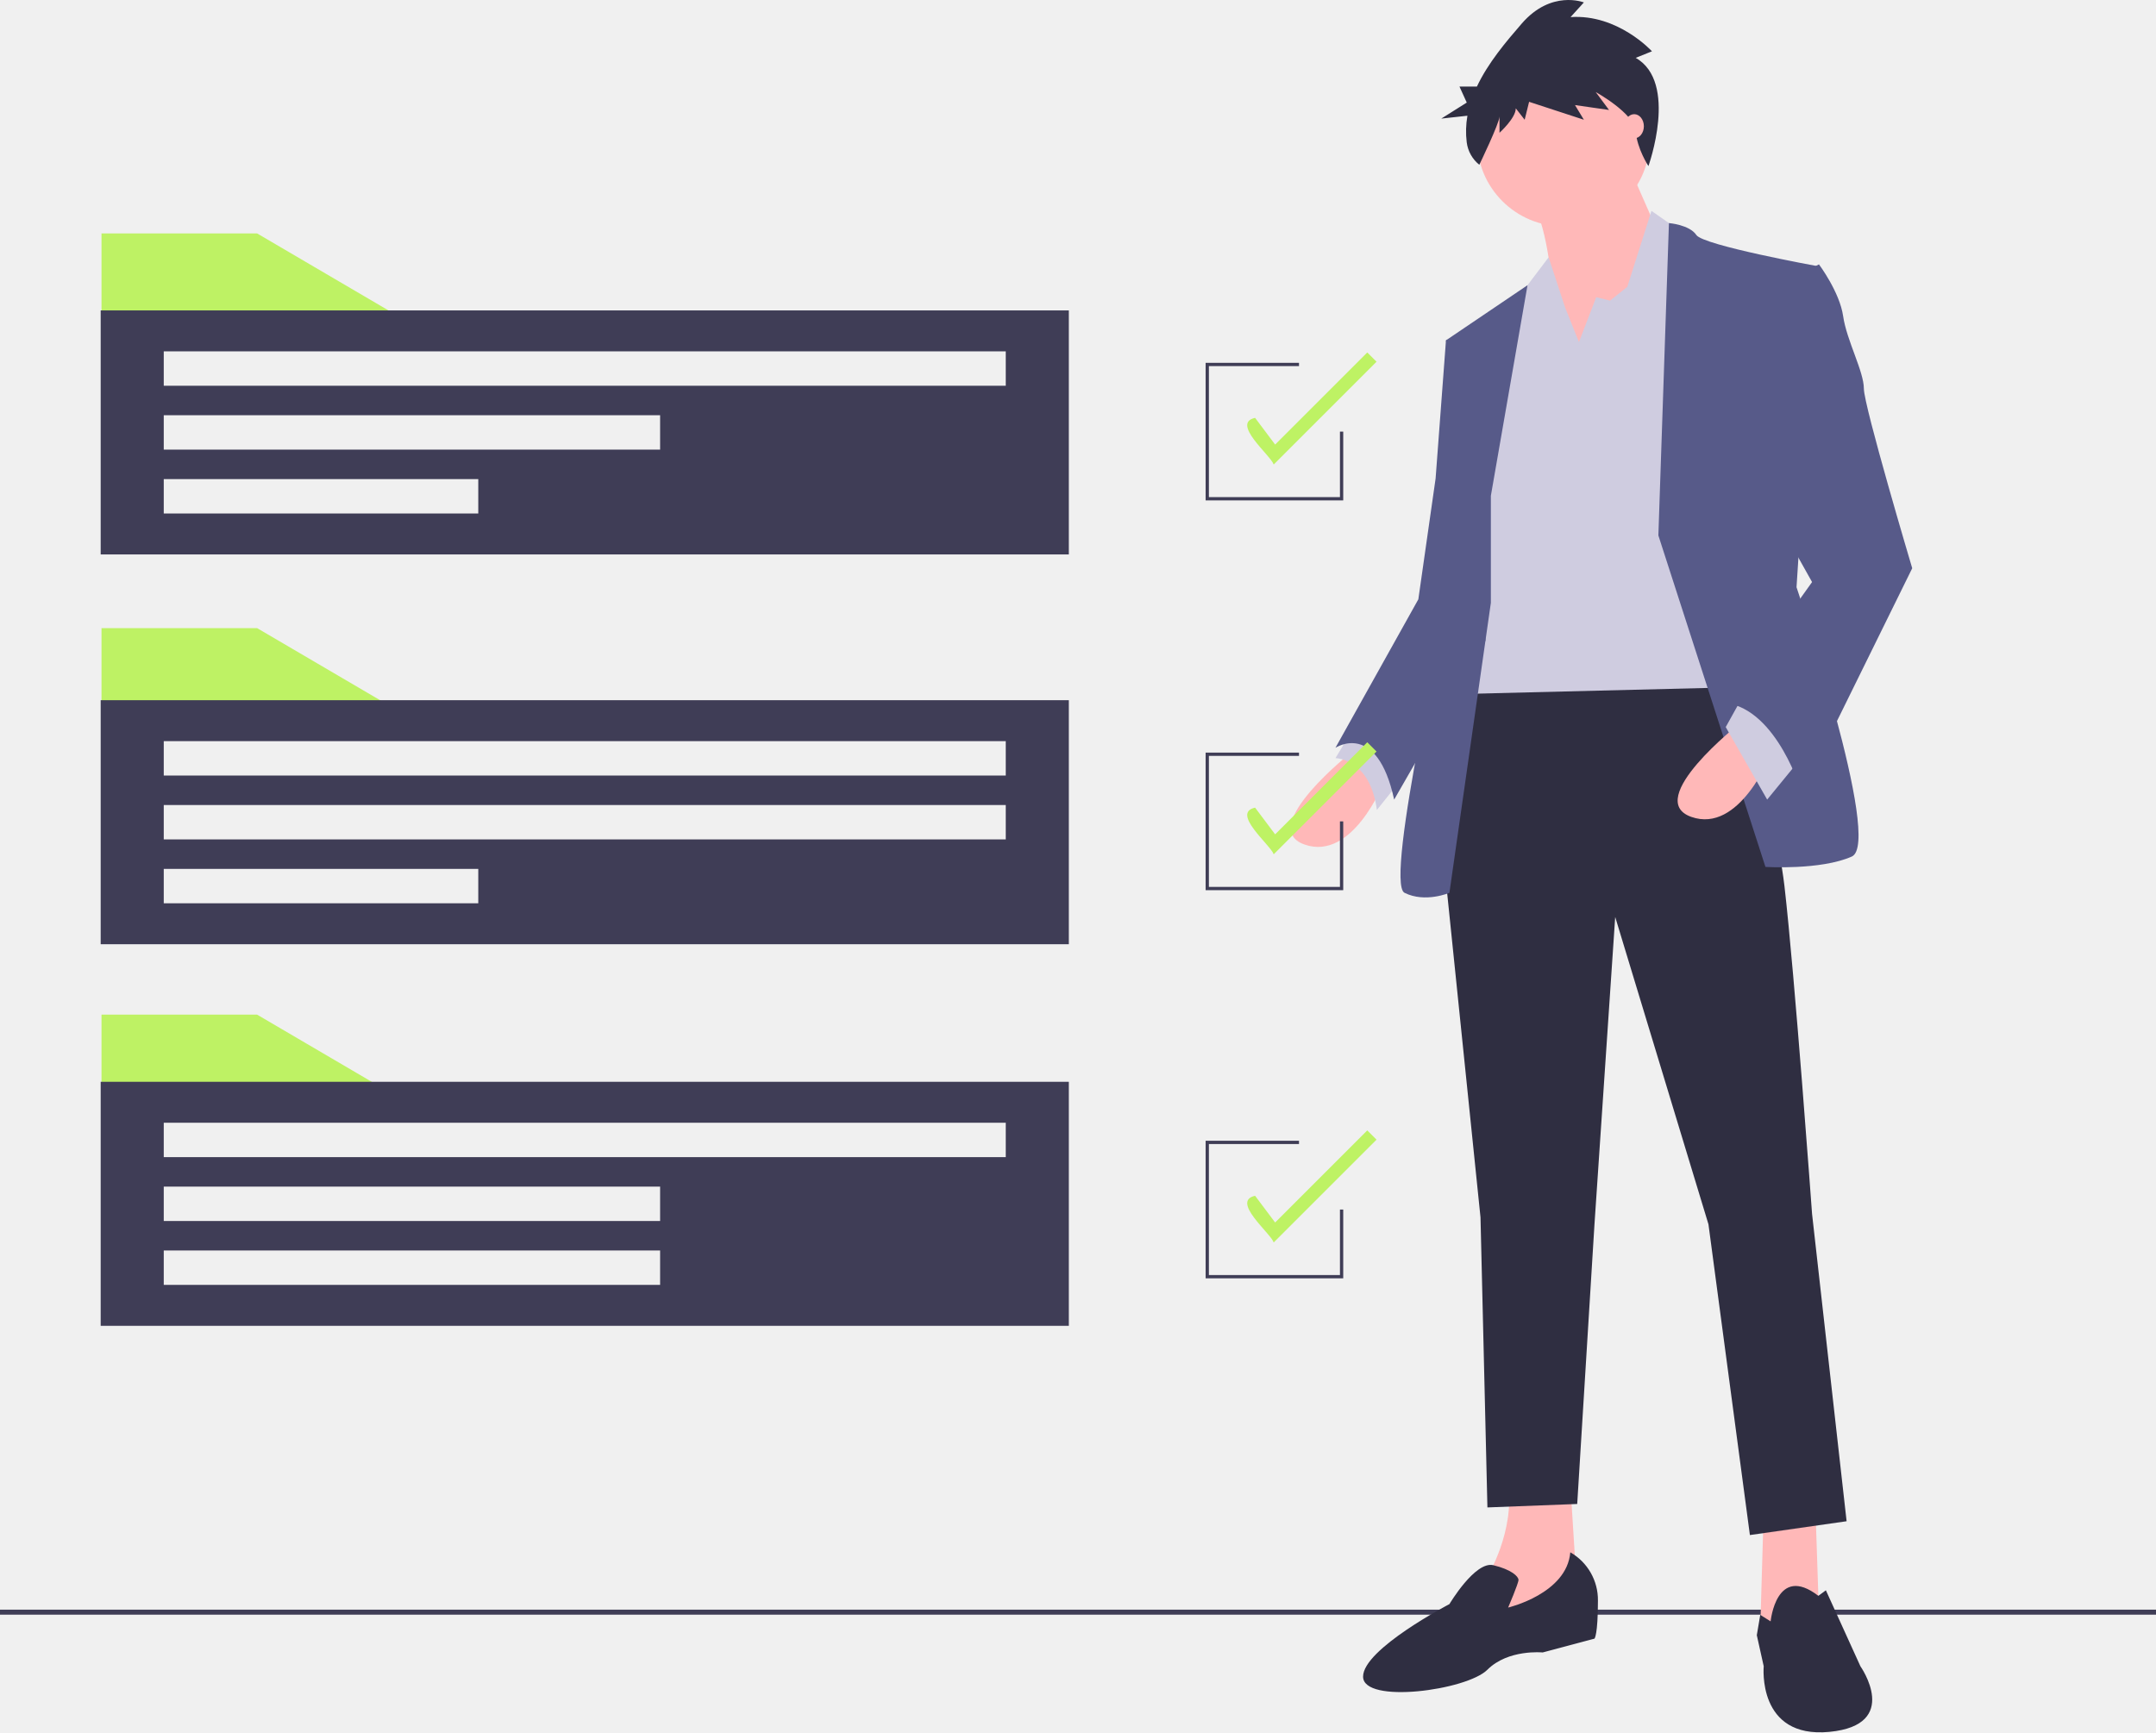
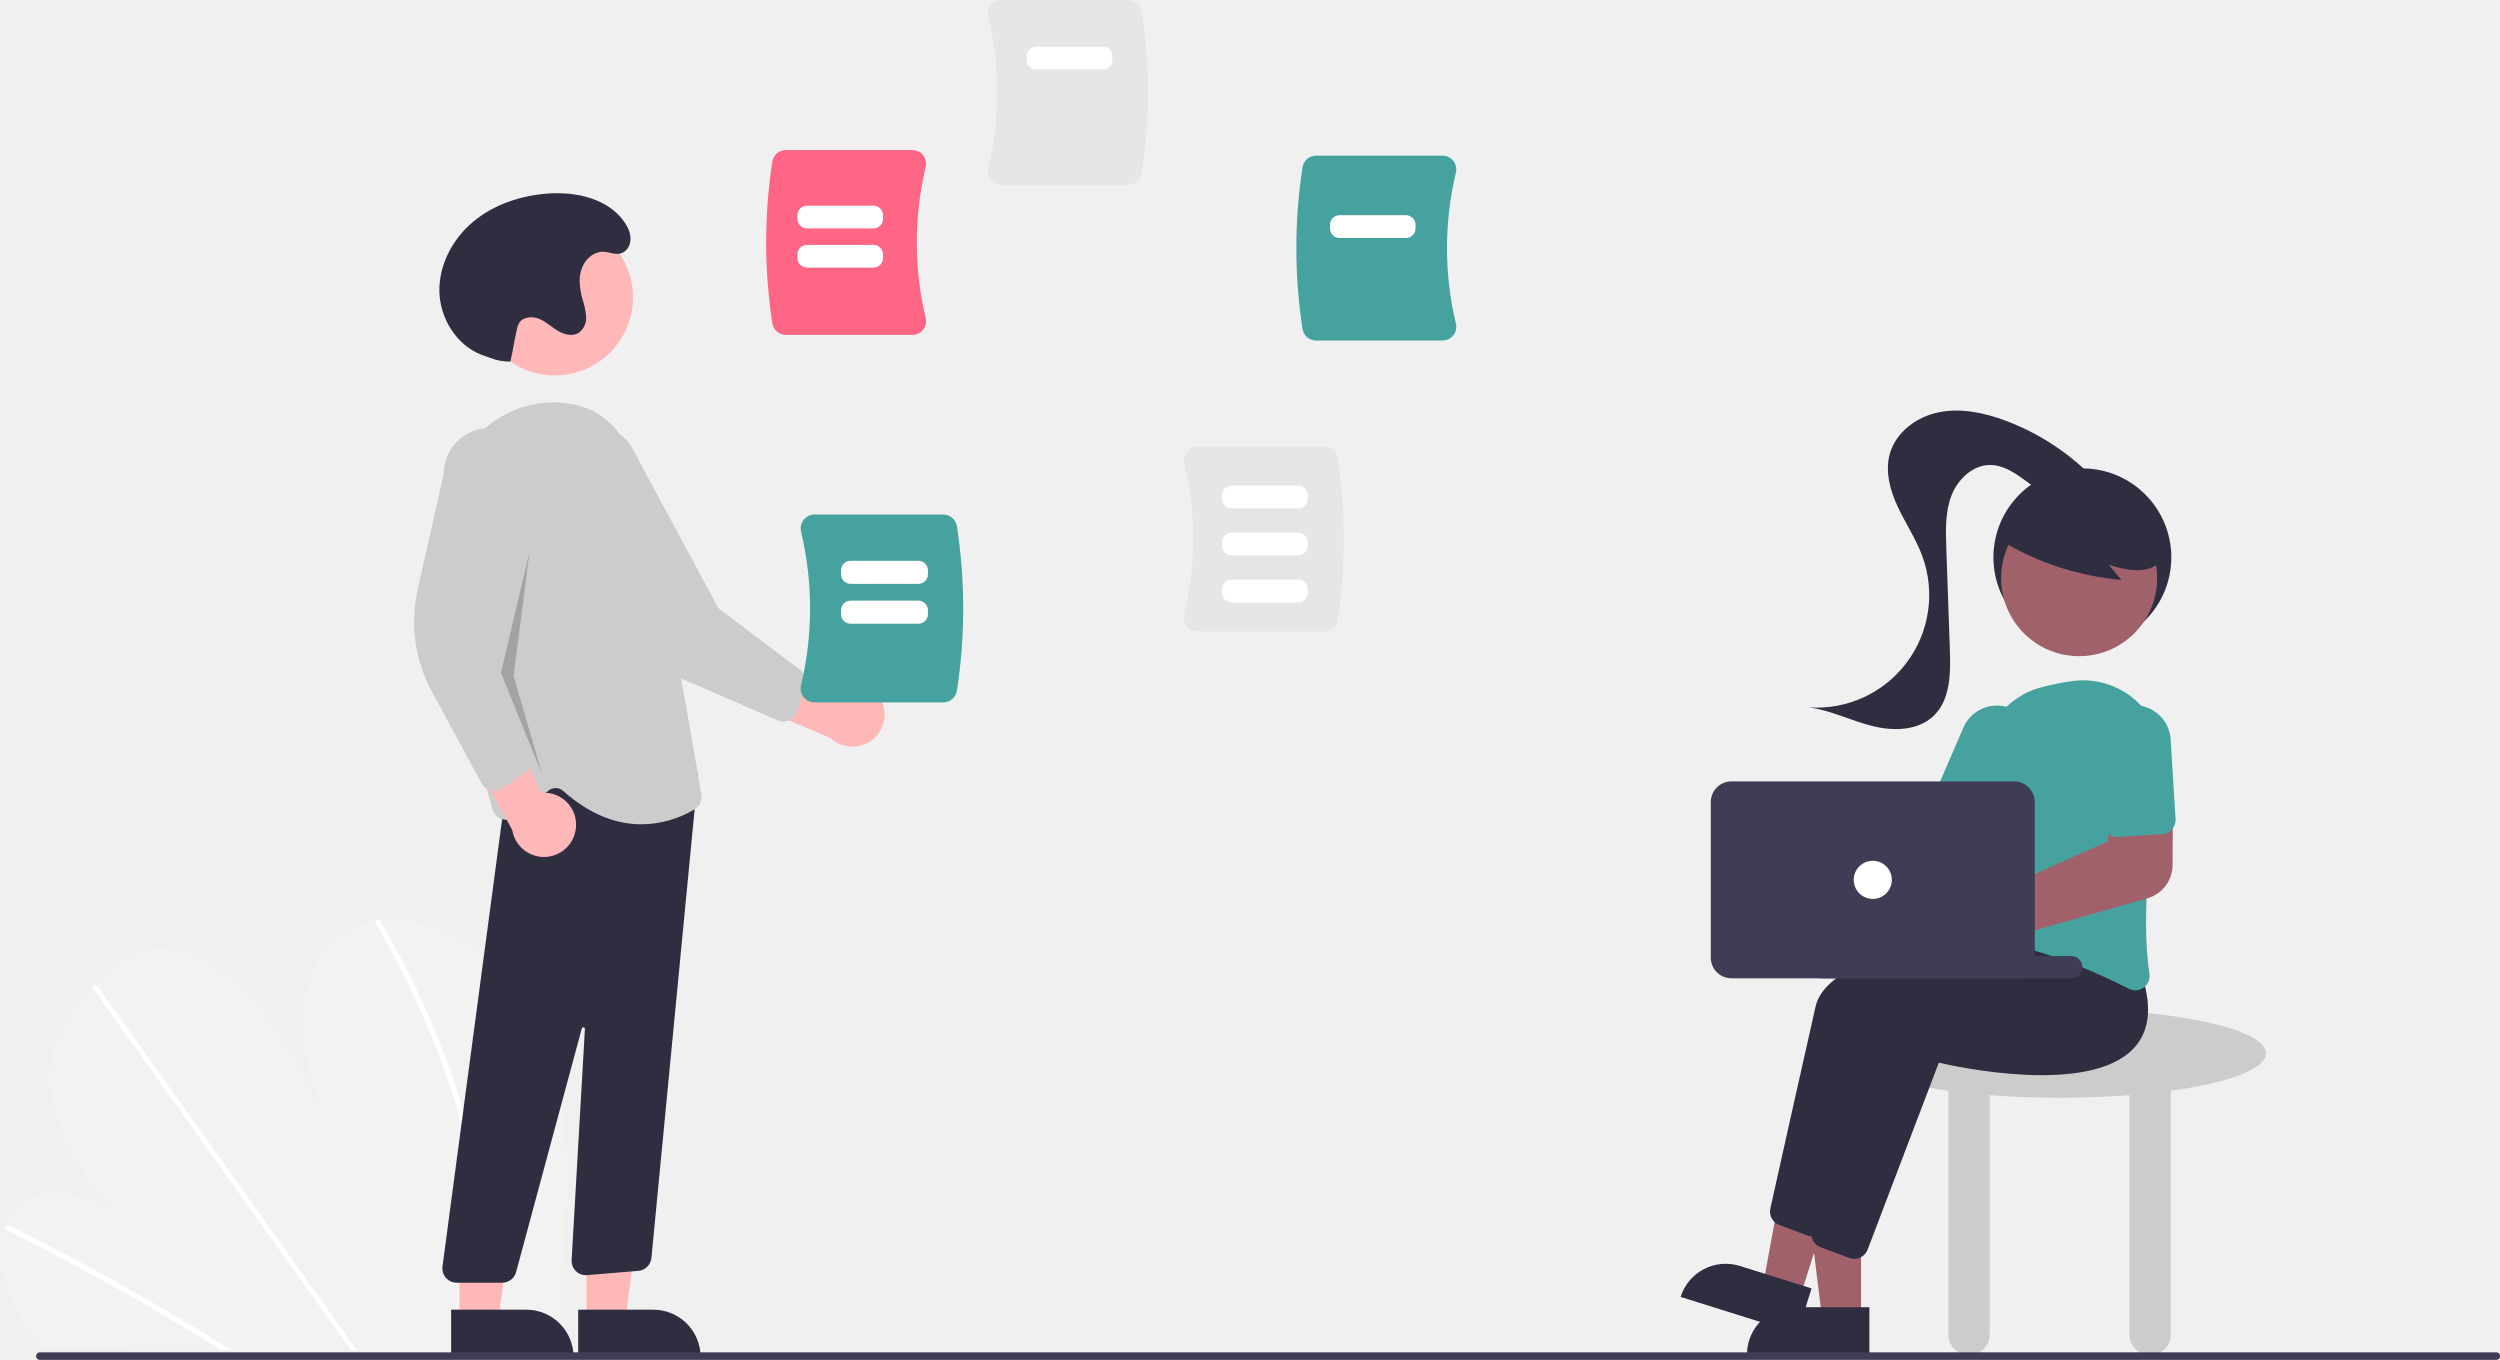
- <svg xmlns="http://www.w3.org/2000/svg" id="b3347a10-18dd-4c71-91c3-38a98340ba03" data-name="Layer 1" width="963.51" height="774.364" viewBox="0 0 963.51 774.364">
-   <rect y="719.526" width="963.51" height="2.241" fill="#3f3d56" />
-   <path d="M722.77,398.628s-43.217,33.956-21.609,41.674,35.5-27.783,35.5-27.783Z" transform="translate(-118.2452 -62.8178)" fill="#ffb8b8" />
-   <path d="M724.313,386.28l-9.261,15.435s15.435,0,18.522,23.152l12.348-15.435Z" transform="translate(-118.2452 -62.8178)" fill="#cfcce0" />
-   <polygon points="811.35 675.375 812.894 721.679 794.372 732.483 786.655 727.853 788.198 675.375 811.35 675.375" fill="#ffb8b8" />
-   <path d="M820.009,725.845l3.087,49.391-43.217,18.522,3.087-26.239s12.348-20.065,9.261-41.674Z" transform="translate(-118.2452 -62.8178)" fill="#ffb8b8" />
-   <path d="M886.378,353.868s24.696,64.826,29.326,104.956,12.348,146.63,12.348,146.63L943.487,742.823l-43.217,6.174L881.748,610.084,840.074,472.715l-9.261,137.369-7.717,125.021-40.13,1.543-3.087-129.652L762.9,441.846l9.261-78.717Z" transform="translate(-118.2452 -62.8178)" fill="#2f2e41" />
-   <path d="M909.53,787.584s2.532-25.923,21.331-11.418l3.365-2.473,15.435,33.956s18.522,26.239-13.891,29.326-29.326-29.326-29.326-29.326l-3.087-13.891,1.543-9.097Z" transform="translate(-118.2452 -62.8178)" fill="#2f2e41" />
-   <path d="M820.009,756.714a24.521,24.521,0,0,1,12.348,21.609c0,15.435-1.543,16.978-1.543,16.978L807.661,801.475s-15.435-1.543-24.696,7.717-55.565,15.435-55.565,3.087,38.587-32.413,38.587-32.413,11.459-19.352,19.621-17.393,11.249,5.046,11.249,6.589-4.63,12.348-4.63,12.348S818.465,775.236,820.009,756.714Z" transform="translate(-118.2452 -62.8178)" fill="#2f2e41" />
-   <circle cx="698.677" cy="62.616" r="38.587" fill="#ffb8b8" />
-   <path d="M845.476,135.466l16.978,38.587-46.304,66.369s-3.087-72.543-12.348-84.891S845.476,135.466,845.476,135.466Z" transform="translate(-118.2452 -62.8178)" fill="#ffb8b8" />
-   <polygon points="705.622 152.909 713.34 132.844 719.513 134.387 727.231 128.213 738.035 94.257 753.47 105.061 773.535 307.256 648.514 310.343 665.492 169.887 680.927 129.757 692.068 115.028 699.448 137.474 705.622 152.909" fill="#cfcce0" />
-   <path d="M859.367,302.161l4.723-139.62s9.168.707,12.255,5.337,54.022,13.891,54.022,13.891l-9.261,143.543s38.587,114.217,24.696,120.391-38.587,4.63-38.587,4.63Z" transform="translate(-118.2452 -62.8178)" fill="#575a89" />
-   <path d="M784.509,284.411l16.374-94.098-36.439,24.642,9.261,67.913-7.717,46.304S736.661,457.28,745.922,461.911s20.065,0,20.065,0l18.522-129.652Z" transform="translate(-118.2452 -62.8178)" fill="#575a89" />
-   <path d="M775.248,211.868l-10.804,3.087-4.63,61.739-7.717,54.022L715.053,397.085s18.522-12.348,26.239,23.152l40.796-71.026Z" transform="translate(-118.2452 -62.8178)" fill="#575a89" />
-   <path d="M895.639,386.28s-43.217,33.956-21.609,41.674,35.5-27.783,35.5-27.783Z" transform="translate(-118.2452 -62.8178)" fill="#ffb8b8" />
-   <polygon points="803.633 340.441 789.742 357.419 771.22 325.006 778.937 311.115 803.633 340.441" fill="#cfcce0" />
-   <path d="M918.791,187.172l12.348-6.174s9.261,12.348,10.804,23.152,9.261,24.696,9.261,32.413,21.609,80.261,21.609,80.261L923.422,417.15s-10.804-37.043-33.956-40.13L928.052,322.998,906.443,284.411Z" transform="translate(-118.2452 -62.8178)" fill="#575a89" />
-   <path d="M849.225,88.668l7.276-2.913S841.287,69.005,820.119,70.462l5.954-6.554s-14.553-5.826-27.783,9.467c-6.955,8.039-15.001,17.489-20.018,28.135h-7.793l3.252,7.161L762.349,115.832l11.684-1.286a40.018,40.018,0,0,0-.317,11.878,15.369,15.369,0,0,0,5.628,10.054h0s9.024-18.679,9.024-21.592v7.283s7.276-6.554,7.276-10.924l3.969,5.098,1.984-8.011,24.475,8.011-3.969-6.554,15.214,2.185-5.954-8.011s17.199,9.467,17.86,17.478c.661,8.011,5.696,15.602,5.696,15.602S868.408,99.592,849.225,88.668Z" transform="translate(-118.2452 -62.8178)" fill="#2f2e41" />
-   <ellipse cx="730.318" cy="56.442" rx="4.322" ry="5.402" fill="#ffb8b8" />
-   <polygon points="178.601 318.118 45.361 318.118 45.361 280.782 114.91 280.782 178.601 318.118" fill="#bef264" />
-   <path d="M163.24,375.811V484.893H595.905V375.811ZM331.987,466.591H191.426V451.217H331.987ZM567.72,438.039h-376.294V422.665h376.294Zm0-28.551h-376.294V394.114h376.294Z" transform="translate(-118.2452 -62.8178)" fill="#3f3d56" />
-   <polygon points="178.601 141.685 45.361 141.685 45.361 104.348 114.91 104.348 178.601 141.685" fill="#bef264" />
-   <path d="M163.24,201.574V310.655H595.905V201.574ZM331.987,292.353H191.426V276.979H331.987Zm81.262-28.551H191.426V248.428H413.249Zm154.471-28.551h-376.294V219.876h376.294Z" transform="translate(-118.2452 -62.8178)" fill="#3f3d56" />
-   <polygon points="178.601 490.891 45.361 490.891 45.361 453.555 114.91 453.555 178.601 490.891" fill="#bef264" />
-   <path d="M163.24,546.388V655.47H595.905V546.388Zm250.009,90.779H191.426V621.793H413.249Zm0-28.551H191.426V593.242H413.249Zm154.471-28.551h-376.294V564.69h376.294Z" transform="translate(-118.2452 -62.8178)" fill="#3f3d56" />
-   <polygon points="600.285 223.679 538.789 223.679 538.789 162.183 580.519 162.183 580.519 163.647 540.254 163.647 540.254 222.215 598.821 222.215 598.821 192.931 600.285 192.931 600.285 223.679" fill="#3f3d56" />
-   <path d="M687.466,270.456c-1.421-4.196-19.242-18.46-8.322-20.857l8.955,11.941,41.172-41.171,4.141,4.141Z" transform="translate(-118.2452 -62.8178)" fill="#bef264" />
-   <polygon points="600.285 397.916 538.789 397.916 538.789 336.42 580.519 336.42 580.519 337.885 540.254 337.885 540.254 396.452 598.821 396.452 598.821 367.168 600.285 367.168 600.285 397.916" fill="#3f3d56" />
-   <path d="M687.466,444.694c-1.421-4.196-19.242-18.46-8.322-20.857l8.955,11.941,41.172-41.171,4.141,4.141Z" transform="translate(-118.2452 -62.8178)" fill="#bef264" />
-   <polygon points="600.285 571.421 538.789 571.421 538.789 509.926 580.519 509.926 580.519 511.39 540.254 511.39 540.254 569.957 598.821 569.957 598.821 540.673 600.285 540.673 600.285 571.421" fill="#3f3d56" />
-   <path d="M687.466,618.199c-1.421-4.196-19.242-18.46-8.322-20.857l8.955,11.941,41.172-41.171,4.141,4.141Z" transform="translate(-118.2452 -62.8178)" fill="#bef264" />
+ <svg xmlns="http://www.w3.org/2000/svg" id="a2525de1-ea14-4c9e-818b-1d269b9a5d3c" data-name="Layer 1" width="787.067" height="428.128" viewBox="0 0 787.067 428.128">
+   <path d="M384.646,608.214a400.444,400.444,0,0,1-3.775,51.455c-.083.599-.173,1.198-.256,1.796l-161.217-.901c-.473-.595-.939-1.197-1.391-1.806-1.505-2.016-2.916-4.089-4.211-6.233-6.224-10.331-9.074-22.427-6.218-30.773l.051-.13a14.644,14.644,0,0,1,2.858-4.966c6.511-7.329,19.674-6.107,31.62-.192-10.715-11.728-19.246-26.528-19.895-39.738-.636-12.885,6.102-22.09,13.41-29.912.24-.259.48-.51.719-.761.116-.129.24-.251.356-.381,5.702-5.961,12.349-11.838,21.97-11.127,10.552.781,22.251,9.619,30.454,19.919,8.203,10.292,13.654,21.984,19.179,33.394,5.532,11.403,11.518,23.098,20.395,32.845-12.024-15.209-21.719-32.513-25.3-49.343s-.429-32.993,10.287-40.92a25.064,25.064,0,0,1,10.979-4.43c.462-.077.932-.139,1.409-.194,9.92-1.129,21.765,2.302,31.842,10.503,11.098,9.03,18.793,22.417,22.621,35.125C384.362,584.153,384.77,596.387,384.646,608.214Z" transform="translate(-206.4667 -235.9361)" fill="#f2f2f2" />
+   <path d="M279.168,660.898l-3.083-.017q-1.468-.918-2.95-1.814c-.612-.386-1.23-.758-1.85-1.137q-15.338-9.368-30.869-17.971-15.516-8.611-31.188-16.428a1.292,1.292,0,0,1-.743-1.477.372.372,0,0,1,.051-.108c.146-.274.471-.387.947-.154,1.282.643,2.57,1.285,3.852,1.942q15.715,7.951,31.295,16.696,15.569,8.741,30.961,18.253c.216.131.432.27.648.401C277.218,659.689,278.19,660.293,279.168,660.898Z" transform="translate(-206.4667 -235.9361)" fill="#fff" />
+   <path d="M318.917,661.12l-1.906-.011c-.43-.602-.852-1.203-1.282-1.805q-15.152-21.248-30.299-42.497-24.804-34.787-49.592-69.573a1.228,1.228,0,0,1-.214-.42c-.141-.513.236-.815.719-.761a1.448,1.448,0,0,1,1.007.641q13.906,19.508,27.805,39.002,24.674,34.613,49.342,69.218c1.046,1.464,2.092,2.936,3.138,4.4C318.065,659.917,318.494,660.519,318.917,661.12Z" transform="translate(-206.4667 -235.9361)" fill="#fff" />
+   <path d="M361.386,650.05c-.097,3.213-.31,6.374-.588,9.506q-.081.899-.162,1.797l-2-.011c.061-.599.122-1.198.176-1.797.423-4.525.723-9.101.763-13.802a192.539,192.539,0,0,0-3.79-38.81,241.645,241.645,0,0,0-11.74-40.321,276.902,276.902,0,0,0-19.208-39.893,1.065,1.065,0,0,1-.177-.709c.083-.57.841-.739,1.409-.194a1.655,1.655,0,0,1,.287.363q1.384,2.38,2.717,4.774a276.709,276.709,0,0,1,18.384,40.033,240.501,240.501,0,0,1,10.944,40.381A189.953,189.953,0,0,1,361.386,650.05Z" transform="translate(-206.4667 -235.9361)" fill="#fff" />
+   <path d="M919.865,567.547c0-7.732-29.102-14-65-14s-65,6.268-65,14c0,4.955,11.964,9.306,30,11.794v76.706a6.5,6.5,0,0,0,13,0v-75.324c6.872.532,14.277.824,22,.824s15.128-.292,22-.824v75.324a6.5,6.5,0,0,0,13,0V579.341C907.901,576.853,919.865,572.502,919.865,567.547Z" transform="translate(-206.4667 -235.9361)" fill="#ccc" />
+   <circle cx="655.586" cy="175.468" r="28" fill="#2f2e41" />
+   <polygon points="585.905 415.034 573.645 415.034 567.813 367.746 585.907 367.746 585.905 415.034" fill="#a0616a" />
+   <path d="M564.888,411.531h23.644a0,0,0,0,1,0,0v14.887a0,0,0,0,1,0,0H550.001a0,0,0,0,1,0,0v0A14.887,14.887,0,0,1,564.888,411.531Z" fill="#2f2e41" />
+   <polygon points="566.768 408.192 555.07 404.521 563.662 357.656 580.926 363.073 566.768 408.192" fill="#a0616a" />
+   <path d="M751.801,635.462h23.644a0,0,0,0,1,0,0v14.887a0,0,0,0,1,0,0H736.914a0,0,0,0,1,0,0v0A14.887,14.887,0,0,1,751.801,635.462Z" transform="translate(20.72246 -432.8544) rotate(17.42262)" fill="#2f2e41" />
+   <path d="M777.223,625.26a4.462,4.462,0,0,1-1.572-.286l-9.019-3.382a4.516,4.516,0,0,1-2.814-5.184c2.271-10.21,10.01-44.971,14.247-63.615,5.026-22.115,78.343-26.225,81.461-26.389l.256-.014,8.248,10.364c2.98,9.579,2.036,17.051-2.808,22.208-14.132,15.047-56.327,5.71-61.359,4.528L781.436,622.363A4.513,4.513,0,0,1,777.223,625.26Z" transform="translate(-206.4667 -235.9361)" fill="#2f2e41" />
+   <path d="M790.223,632.26a4.462,4.462,0,0,1-1.572-.286l-9.019-3.382a4.516,4.516,0,0,1-2.814-5.184c2.271-10.21,10.01-44.971,14.247-63.615,5.026-22.115,78.343-26.225,81.461-26.389l.256-.014,8.248,10.364c2.98,9.579,2.036,17.051-2.808,22.208-14.132,15.046-56.327,5.71-61.359,4.528L794.436,629.363A4.513,4.513,0,0,1,790.223,632.26Z" transform="translate(-206.4667 -235.9361)" fill="#2f2e41" />
+   <path d="M764.128,488.24a10.527,10.527,0,0,1,.885,1.402l49.32,5.196,7.1-9.734,16.091,8.794L823.579,517.52l-60.487-15.423a10.496,10.496,0,1,1,1.036-13.857Z" transform="translate(-206.4667 -235.9361)" fill="#a0616a" />
+   <path d="M878.741,547.722a4.501,4.501,0,0,1-2.05-.501c-9.862-5.015-29.066-13.699-46.875-15.517a4.392,4.392,0,0,1-3.095-1.75,4.519,4.519,0,0,1-.834-3.511c1.607-8.896,5.293-31.547,4.818-49.701a24.596,24.596,0,0,1,18.582-24.468h0A79.866,79.866,0,0,1,859.201,450.321a24.795,24.795,0,0,1,27.559,28.762c-3.176,18.813-6.377,45.09-3.595,63.433a4.507,4.507,0,0,1-1.819,4.349A4.429,4.429,0,0,1,878.741,547.722Z" transform="translate(-206.4667 -235.9361)" fill="#45a29e" />
+   <path d="M831.619,499.871a4.496,4.496,0,0,1-1.787-.373l-12.848-5.562a4.506,4.506,0,0,1-2.342-5.917l9.932-22.942a11.5,11.5,0,1,1,21.107,9.136L835.75,497.155a4.511,4.511,0,0,1-4.131,2.716Z" transform="translate(-206.4667 -235.9361)" fill="#45a29e" />
+   <circle cx="654.562" cy="182.019" r="24.561" fill="#a0616a" />
+   <path d="M836.026,405.888a88.59,88.59,0,0,0,38.326,12.628l-4.04-4.841a29.688,29.688,0,0,0,9.171,1.821c3.13-.049,6.41-1.254,8.186-3.832a9.342,9.342,0,0,0,.625-8.63,17.694,17.694,0,0,0-5.566-6.96,33.139,33.139,0,0,0-30.844-5.512,19.806,19.806,0,0,0-9.212,5.909c-2.328,2.872-6.811,5.432-5.619,8.932Z" transform="translate(-206.4667 -235.9361)" fill="#2f2e41" />
+   <path d="M865.158,386.067a75.485,75.485,0,0,0-27.463-17.759c-6.639-2.459-13.865-3.979-20.805-2.582s-13.504,6.198-15.44,13.008c-1.583,5.568.052,11.564,2.509,16.806s5.738,10.102,7.725,15.54a35.468,35.468,0,0,1-35.689,47.562c6.819.914,13.105,4.119,19.771,5.825s14.533,1.59,19.486-3.185c5.241-5.052,5.346-13.267,5.092-20.542q-.565-16.222-1.13-32.445c-.192-5.515-.356-11.208,1.633-16.356s6.716-9.656,12.235-9.609c4.183.035,7.884,2.569,11.239,5.068s6.904,5.165,11.071,5.536,8.923-2.711,8.611-6.883" transform="translate(-206.4667 -235.9361)" fill="#2f2e41" />
+   <path d="M819.736,541.413a11.004,11.004,0,1,1,4.242-21.164h0a10.567,10.567,0,0,1,1.312.665l44.741-20.087,1.257-12.134,19.286-.516-.128,20.202a10.88,10.88,0,0,1-7.861,10.343l-52.322,14.893a10.259,10.259,0,0,1-.359,1.019,11.045,11.045,0,0,1-10.167,6.78Z" transform="translate(-206.4667 -235.9361)" fill="#a0616a" />
+   <path d="M888.939,498.08a4.496,4.496,0,0,1-1.762.476l-13.974.859a4.506,4.506,0,0,1-4.768-4.215l-1.534-24.953a11.5,11.5,0,1,1,22.956-1.412l1.534,24.953a4.511,4.511,0,0,1-2.453,4.292Z" transform="translate(-206.4667 -235.9361)" fill="#45a29e" />
+   <path d="M779.57,536.936h79a3.5,3.5,0,0,1,3.5,3.5v0a3.5,3.5,0,0,1-3.5,3.5h-79a3.5,3.5,0,0,1-3.5-3.5v0A3.5,3.5,0,0,1,779.57,536.936Z" transform="translate(1431.673 844.9361) rotate(180)" fill="#3f3d56" />
+   <path d="M745.07,537.436v-49a6.507,6.507,0,0,1,6.5-6.5h89a6.507,6.507,0,0,1,6.5,6.5v49a6.507,6.507,0,0,1-6.5,6.5h-89A6.507,6.507,0,0,1,745.07,537.436Z" transform="translate(-206.4667 -235.9361)" fill="#3f3d56" />
+   <circle cx="589.603" cy="277" r="6" fill="#fff" />
+   <path d="M483.247,455.273a10.056,10.056,0,0,0-15.32-1.744l-31.754-16.39,1.974,18.464,29.852,12.734a10.11,10.11,0,0,0,15.249-13.064Z" transform="translate(-206.4667 -235.9361)" fill="#ffb8b8" />
+   <path d="M455.027,462.706a4.505,4.505,0,0,1-3.669.039L421.196,449.661A46.373,46.373,0,0,1,397.734,426.963l-15.857-33.471a14.497,14.497,0,1,1,22.901-17.781l27.873,51.714,25.737,19.442a4.515,4.515,0,0,1,1.587,4.921l-2.526,8.159a4.506,4.506,0,0,1-1.524,2.211A4.455,4.455,0,0,1,455.027,462.706Z" transform="translate(-206.4667 -235.9361)" fill="#ccc" />
+   <circle cx="174.712" cy="93.631" r="24.561" fill="#ffb8b8" />
+   <polygon points="184.661 415.827 196.92 415.827 202.753 368.539 184.658 368.539 184.661 415.827" fill="#ffb8b8" />
+   <path d="M388.5,648.26h38.531a0,0,0,0,1,0,0v14.887a0,0,0,0,1,0,0H403.387a14.887,14.887,0,0,1-14.887-14.887v0A0,0,0,0,1,388.5,648.26Z" transform="translate(609.0948 1075.452) rotate(179.9974)" fill="#2f2e41" />
+   <polygon points="144.661 415.827 156.92 415.827 162.753 368.539 144.658 368.539 144.661 415.827" fill="#ffb8b8" />
+   <path d="M348.5,648.26h38.531a0,0,0,0,1,0,0v14.887a0,0,0,0,1,0,0H363.387a14.887,14.887,0,0,1-14.887-14.887v0A0,0,0,0,1,348.5,648.26Z" transform="translate(529.0948 1075.454) rotate(179.9974)" fill="#2f2e41" />
+   <path d="M346.847,638.228a4.499,4.499,0,0,1-1.075-3.559l21.465-160.985,53.329,9.057,5.691-3.415L411.539,632.07a4.512,4.512,0,0,1-4.096,3.964l-16.148,1.346a4.499,4.499,0,0,1-4.866-4.742l4.181-72.742a.5.5,0,0,0-.982-.16l-20.683,76.7a4.508,4.508,0,0,1-4.345,3.329h-14.367A4.498,4.498,0,0,1,346.847,638.228Z" transform="translate(-206.4667 -235.9361)" fill="#2f2e41" />
+   <path d="M383.779,484.952a3.533,3.533,0,0,0-4.516-.188l-10.662,8.293a4.496,4.496,0,0,1-7.087-2.307c-5.23-18.315-17.078-64.418-14.159-96.866,1.655-18.393,17.537-32.371,35.405-31.198,12.216.814,20.252,7.861,23.886,20.944,8.923,32.122,18.728,91.044,20.603,102.53a4.48,4.48,0,0,1-2.136,4.589A32.939,32.939,0,0,1,408.42,495.447C401.301,495.447,392.765,492.968,383.779,484.952Z" transform="translate(-206.4667 -235.9361)" fill="#ccc" />
+   <path d="M387.802,496.379a10.056,10.056,0,0,0-10.979-10.827l-14.872-32.493-9.842,15.747L367.741,497.248a10.11,10.11,0,0,0,20.061-.869Z" transform="translate(-206.4667 -235.9361)" fill="#ffb8b8" />
+   <path d="M361.01,484.812a4.505,4.505,0,0,1-2.911-2.233l-15.659-28.909a46.373,46.373,0,0,1-4.454-32.339l8.178-36.123a14.497,14.497,0,1,1,28.993.142l-9.981,57.893,8.254,31.181a4.515,4.515,0,0,1-1.789,4.852l-7.023,4.861a4.506,4.506,0,0,1-2.564.8A4.455,4.455,0,0,1,361.01,484.812Z" transform="translate(-206.4667 -235.9361)" fill="#ccc" />
+   <polygon points="166.697 173.828 157.697 211.828 170.697 243.828 161.697 212.828 166.697 173.828" opacity="0.2" />
+   <path d="M367.163,349.764a16.538,16.538,0,0,1-6.388-1.156c-.894-.345-1.822-.628-2.715-.973-7.882-3.045-13.074-11.439-13.26-19.887s4.189-16.646,10.685-22.05,14.91-8.177,23.335-8.819c9.075-.691,19.294,1.61,24.365,9.168,1.35,2.012,2.294,4.453,1.494,6.882a4.403,4.403,0,0,1-1.241,1.906c-2.265,2.015-4.522.5-6.831.366-3.173-.184-6.023,2.385-7.048,5.394s-.573,6.322.254,9.391a23.46,23.46,0,0,1,1.182,5.71,5.741,5.741,0,0,1-2.379,5.055c-1.983,1.199-4.587.505-6.571-.692s-3.698-2.86-5.842-3.741-5.022-.685-6.27,1.267a6.935,6.935,0,0,0-.793,2.289c-1.118,5.095-.861,4.795-1.98,9.89Z" transform="translate(-206.4667 -235.9361)" fill="#2f2e41" />
+   <path d="M580.115,433.115a4.32,4.32,0,0,1-.807-3.705,102.328,102.328,0,0,0-0-47.525,4.321,4.321,0,0,1,.808-3.705,4.248,4.248,0,0,1,3.355-1.626h39.872a4.302,4.302,0,0,1,4.237,3.606,167.487,167.487,0,0,1,0,50.975,4.302,4.302,0,0,1-4.237,3.606H583.47A4.248,4.248,0,0,1,580.115,433.115Z" transform="translate(-206.4667 -235.9361)" fill="#e6e6e6" />
+   <path d="M518.434,292.497a4.318,4.318,0,0,1-.807-3.705,102.332,102.332,0,0,0,0-47.525,4.318,4.318,0,0,1,.807-3.705,4.247,4.247,0,0,1,3.355-1.626h39.873a4.303,4.303,0,0,1,4.237,3.606,167.487,167.487,0,0,1,0,50.975,4.303,4.303,0,0,1-4.237,3.606H521.789A4.247,4.247,0,0,1,518.434,292.497Z" transform="translate(-206.4667 -235.9361)" fill="#e6e6e6" />
+   <path d="M616.545,339.535a167.487,167.487,0,0,1,0-50.975,4.302,4.302,0,0,1,4.237-3.606h39.873a4.247,4.247,0,0,1,3.355,1.626,4.319,4.319,0,0,1,.807,3.705,102.328,102.328,0,0,0-0,47.525,4.318,4.318,0,0,1-.807,3.705,4.247,4.247,0,0,1-3.355,1.626H620.782A4.302,4.302,0,0,1,616.545,339.535Z" transform="translate(-206.4667 -235.9361)" fill="#45a29e" />
+   <path d="M449.622,337.755a167.506,167.506,0,0,1,0-50.975,4.303,4.303,0,0,1,4.237-3.606h39.873a4.247,4.247,0,0,1,3.355,1.626,4.319,4.319,0,0,1,.807,3.705,102.328,102.328,0,0,0-0,47.525,4.318,4.318,0,0,1-.807,3.705,4.247,4.247,0,0,1-3.355,1.626H453.86A4.303,4.303,0,0,1,449.622,337.755Z" transform="translate(-206.4667 -235.9361)" fill="#ff6584" />
+   <path d="M459.484,455.426a4.391,4.391,0,0,1-.821-3.766,104.001,104.001,0,0,0-0-48.306,4.392,4.392,0,0,1,.821-3.766,4.318,4.318,0,0,1,3.41-1.652H503.422a4.373,4.373,0,0,1,4.307,3.665,170.238,170.238,0,0,1,0,51.813,4.373,4.373,0,0,1-4.307,3.665H462.895A4.318,4.318,0,0,1,459.484,455.426Z" transform="translate(-206.4667 -235.9361)" fill="#45a29e" />
+   <path d="M219.049,664.064h773.294a1.191,1.191,0,1,0,0-2.381h-773.294a1.191,1.191,0,1,0,0,2.381Z" transform="translate(-206.4667 -235.9361)" fill="#3f3d56" />
+   <path d="M495.601,419.758H474.252a3.003,3.003,0,0,1-3-3V415.484a3.003,3.003,0,0,1,3-3h21.349a3.003,3.003,0,0,1,3,3v1.274A3.003,3.003,0,0,1,495.601,419.758Z" transform="translate(-206.4667 -235.9361)" fill="#fff" />
+   <path d="M495.601,432.305H474.252a3.003,3.003,0,0,1-3-3v-1.274a3.003,3.003,0,0,1,3-3h21.349a3.003,3.003,0,0,1,3,3v1.274A3.003,3.003,0,0,1,495.601,432.305Z" transform="translate(-206.4667 -235.9361)" fill="#fff" />
+   <path d="M481.462,307.85H460.538a3.003,3.003,0,0,1-3-3v-1.172a3.003,3.003,0,0,1,3-3H481.462a3.003,3.003,0,0,1,3,3v1.172A3.003,3.003,0,0,1,481.462,307.85Z" transform="translate(-206.4667 -235.9361)" fill="#fff" />
+   <path d="M615.141,395.98H594.218a3.003,3.003,0,0,1-3-3v-1.172a3.003,3.003,0,0,1,3-3h20.923a3.003,3.003,0,0,1,3,3v1.172A3.003,3.003,0,0,1,615.141,395.98Z" transform="translate(-206.4667 -235.9361)" fill="#fff" />
+   <path d="M615.141,410.793H594.218a3.003,3.003,0,0,1-3-3v-1.172a3.003,3.003,0,0,1,3-3h20.923a3.003,3.003,0,0,1,3,3v1.172A3.003,3.003,0,0,1,615.141,410.793Z" transform="translate(-206.4667 -235.9361)" fill="#fff" />
+   <path d="M615.141,425.607H594.218a3.003,3.003,0,0,1-3-3V421.434a3.003,3.003,0,0,1,3-3h20.923a3.003,3.003,0,0,1,3,3v1.172A3.003,3.003,0,0,1,615.141,425.607Z" transform="translate(-206.4667 -235.9361)" fill="#fff" />
+   <path d="M481.462,320.195H460.538a3.003,3.003,0,0,1-3-3v-1.172a3.003,3.003,0,0,1,3-3H481.462a3.003,3.003,0,0,1,3,3v1.172A3.003,3.003,0,0,1,481.462,320.195Z" transform="translate(-206.4667 -235.9361)" fill="#fff" />
+   <path d="M553.639,257.831H532.716a3.003,3.003,0,0,1-3-3v-1.172a3.003,3.003,0,0,1,3-3H553.639a3.003,3.003,0,0,1,3,3v1.172A3.003,3.003,0,0,1,553.639,257.831Z" transform="translate(-206.4667 -235.9361)" fill="#fff" />
+   <path d="M649.113,310.865H628.189a3.003,3.003,0,0,1-3-3V306.692a3.003,3.003,0,0,1,3-3h20.924a3.003,3.003,0,0,1,3,3v1.172A3.003,3.003,0,0,1,649.113,310.865Z" transform="translate(-206.4667 -235.9361)" fill="#fff" />
</svg>
